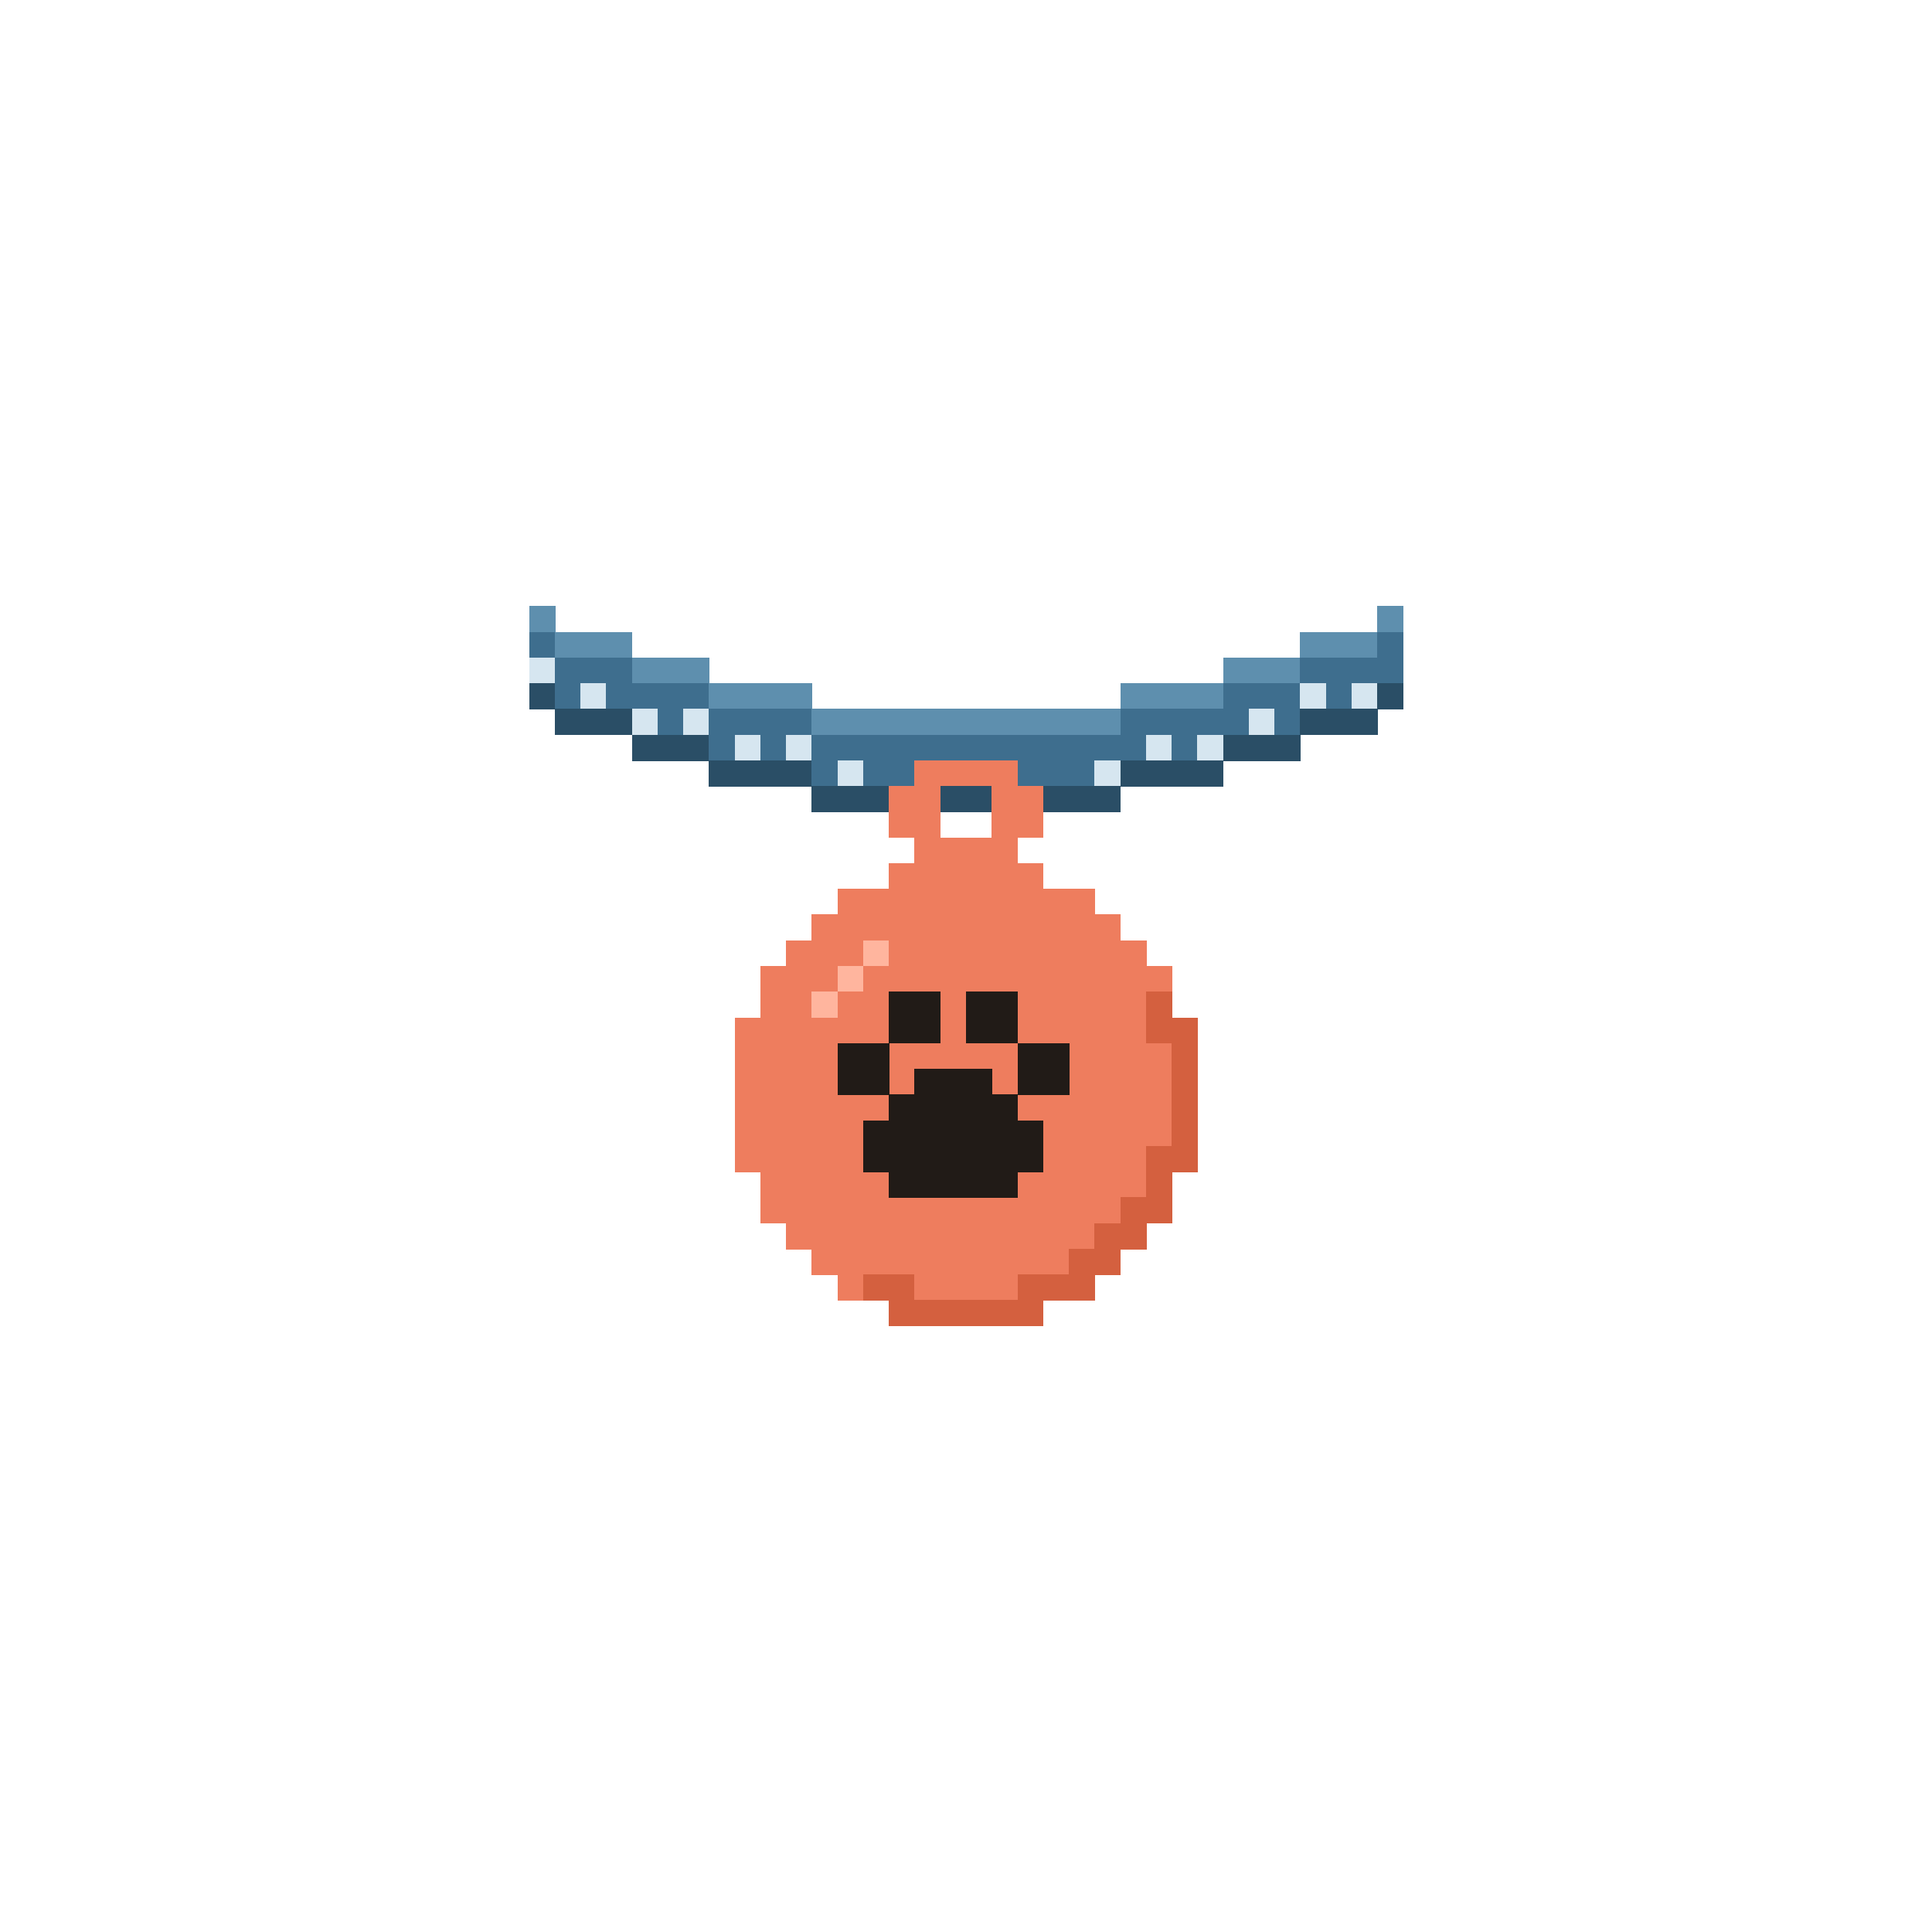
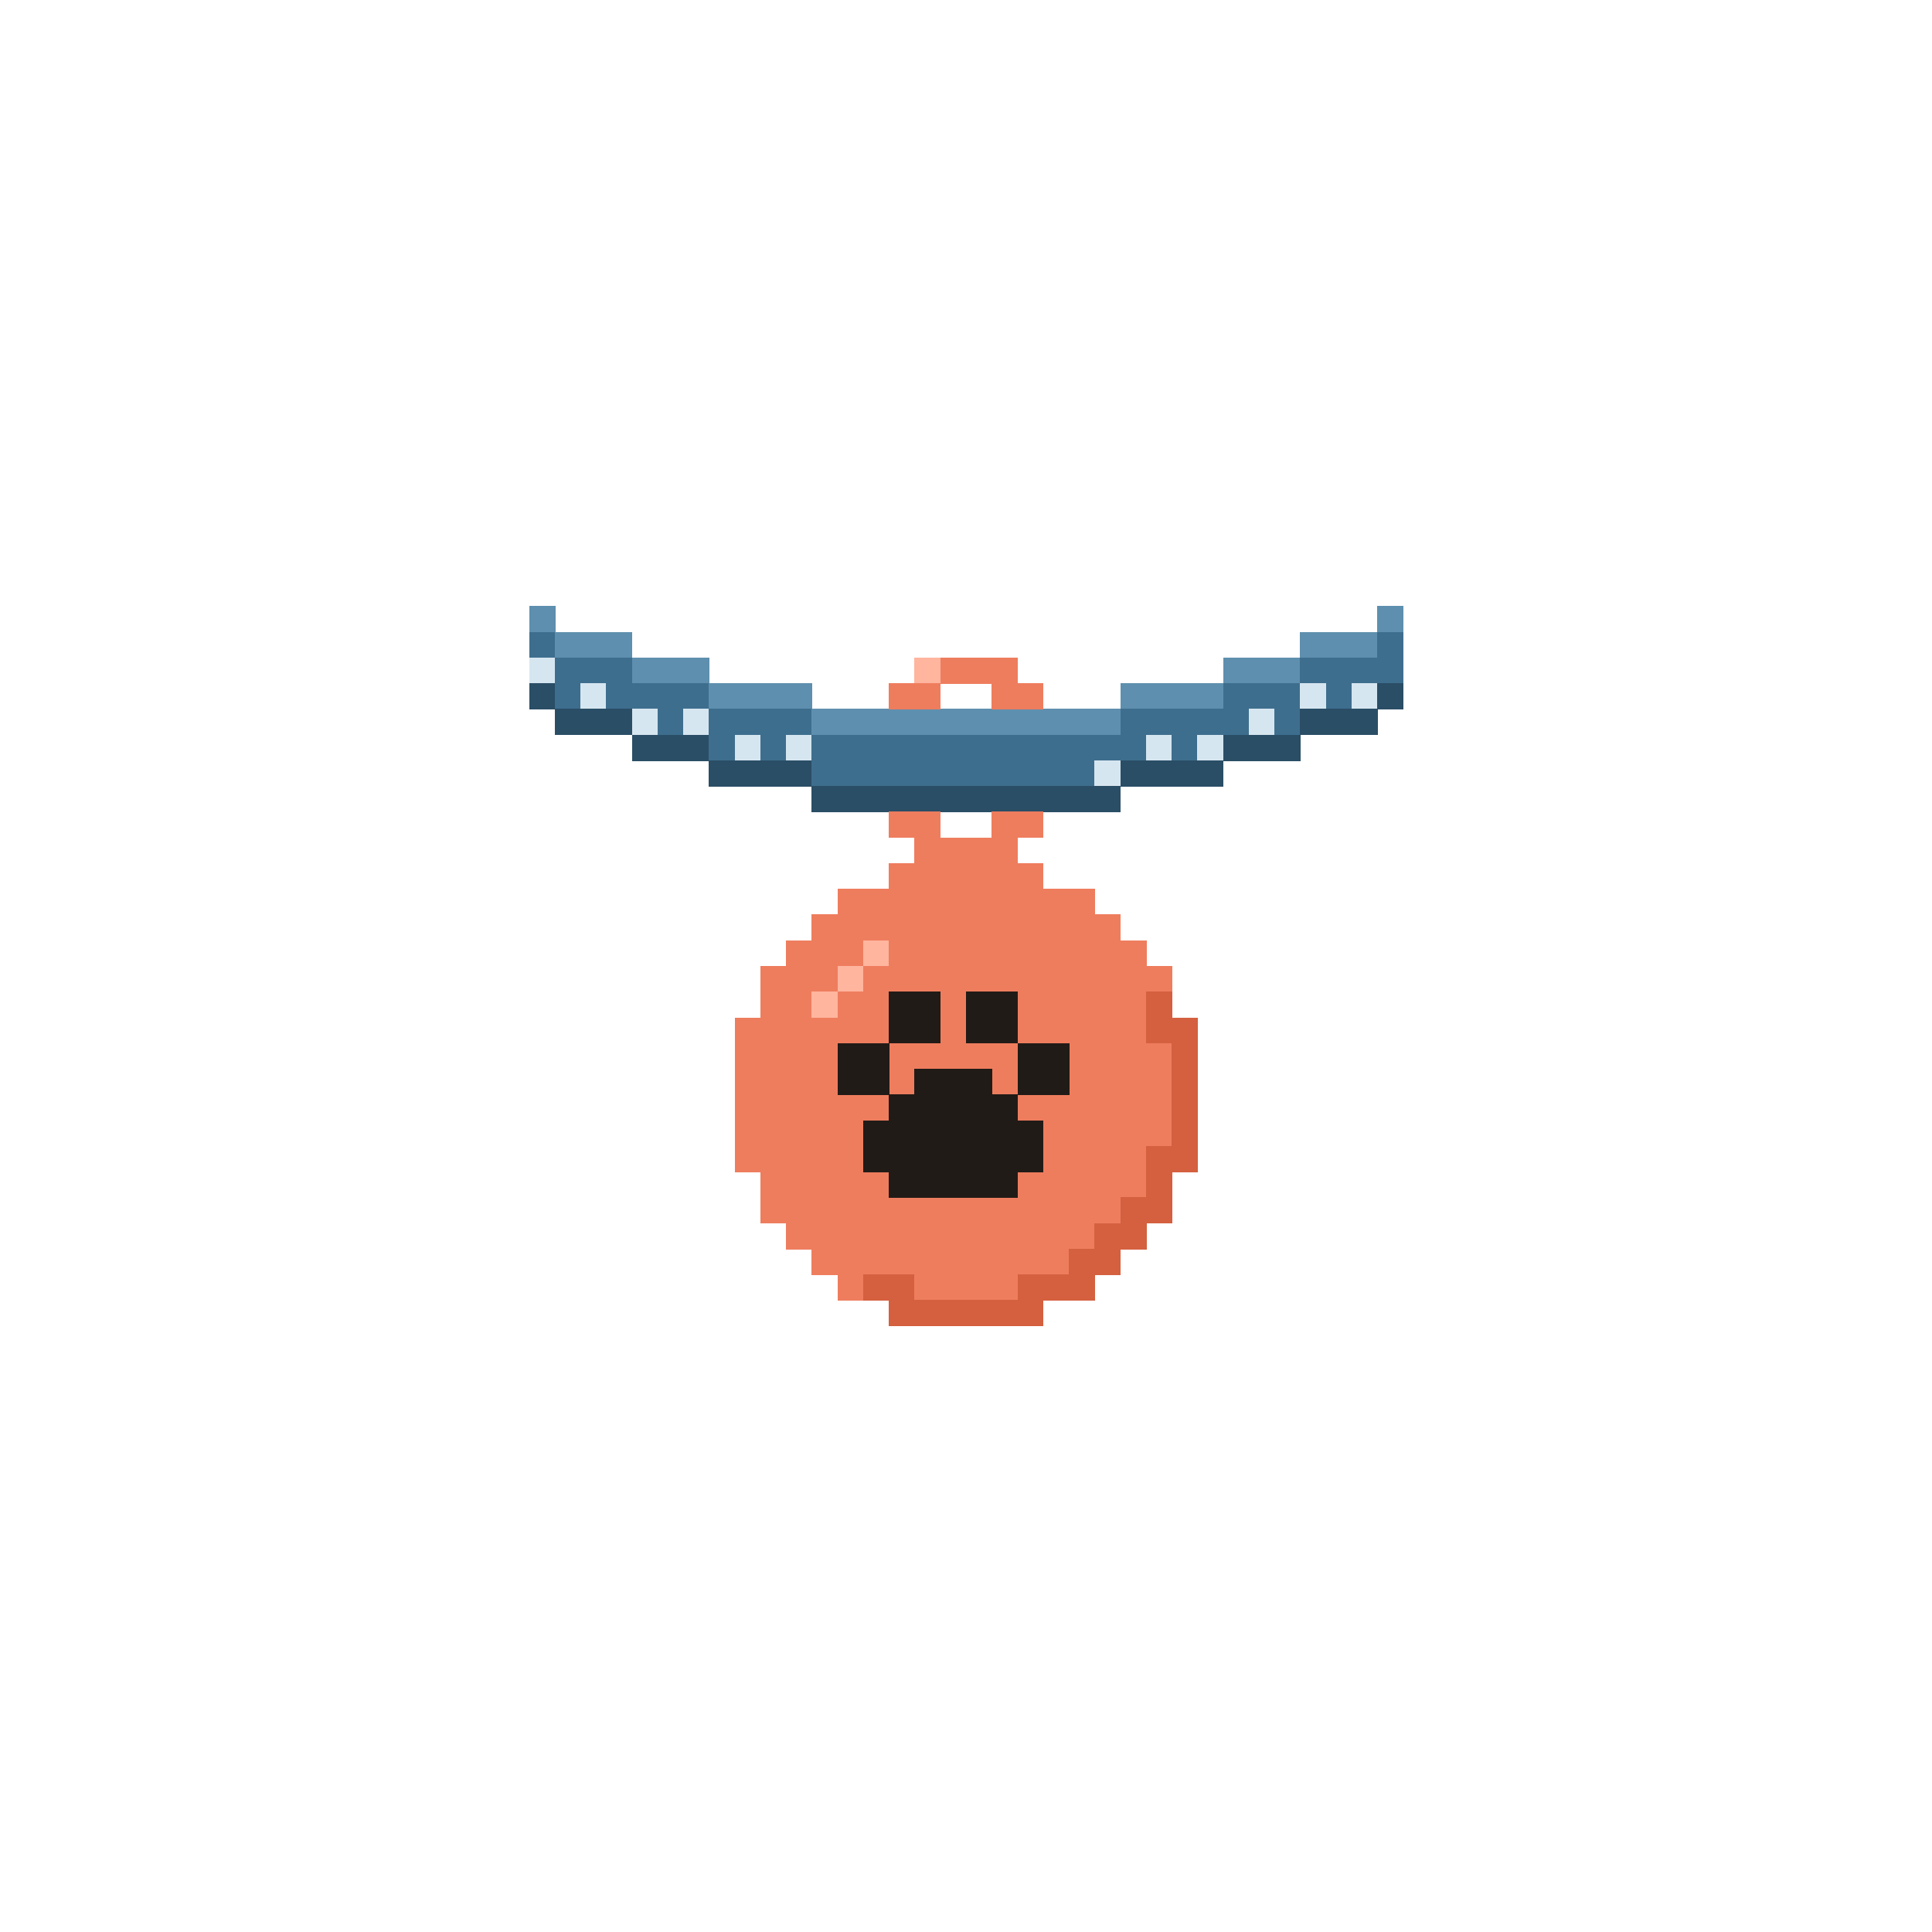
<svg xmlns="http://www.w3.org/2000/svg" width="1024" height="1024" viewBox="0 0 1024 1024" role="img">
  <g shape-rendering="crispEdges">
    <rect x="280.42" y="321.29" width="13.92" height="13.92" fill="#5E8FAE" />
    <rect x="280.42" y="334.91" width="13.92" height="13.92" fill="#3E6E8E" />
    <rect x="280.42" y="348.53" width="13.92" height="13.92" fill="#D6E6F0" />
    <rect x="280.42" y="362.15" width="13.92" height="13.92" fill="#2A4E66" />
    <rect x="294.04" y="334.91" width="13.92" height="13.92" fill="#5E8FAE" />
    <rect x="294.04" y="348.53" width="13.92" height="13.92" fill="#3E6E8E" />
    <rect x="294.04" y="362.15" width="13.92" height="13.92" fill="#3E6E8E" />
    <rect x="294.04" y="375.78" width="13.92" height="13.92" fill="#2A4E66" />
    <rect x="307.67" y="334.91" width="13.92" height="13.92" fill="#5E8FAE" />
    <rect x="307.67" y="348.53" width="13.92" height="13.92" fill="#3E6E8E" />
    <rect x="307.67" y="362.15" width="13.92" height="13.92" fill="#D6E6F0" />
    <rect x="307.67" y="375.78" width="13.92" height="13.92" fill="#2A4E66" />
    <rect x="321.29" y="334.91" width="13.92" height="13.92" fill="#5E8FAE" />
    <rect x="321.29" y="348.53" width="13.92" height="13.92" fill="#3E6E8E" />
    <rect x="321.29" y="362.15" width="13.92" height="13.92" fill="#3E6E8E" />
    <rect x="321.29" y="375.78" width="13.92" height="13.92" fill="#2A4E66" />
    <rect x="334.91" y="348.53" width="13.92" height="13.92" fill="#5E8FAE" />
    <rect x="334.91" y="362.15" width="13.92" height="13.92" fill="#3E6E8E" />
    <rect x="334.91" y="375.78" width="13.92" height="13.92" fill="#D6E6F0" />
    <rect x="334.91" y="389.40" width="13.92" height="13.92" fill="#2A4E66" />
    <rect x="348.53" y="348.53" width="13.92" height="13.92" fill="#5E8FAE" />
    <rect x="348.53" y="362.15" width="13.92" height="13.92" fill="#3E6E8E" />
    <rect x="348.53" y="375.78" width="13.92" height="13.92" fill="#3E6E8E" />
    <rect x="348.53" y="389.40" width="13.92" height="13.92" fill="#2A4E66" />
    <rect x="362.15" y="348.53" width="13.92" height="13.92" fill="#5E8FAE" />
    <rect x="362.15" y="362.15" width="13.92" height="13.92" fill="#3E6E8E" />
    <rect x="362.15" y="375.78" width="13.92" height="13.92" fill="#D6E6F0" />
    <rect x="362.15" y="389.40" width="13.92" height="13.92" fill="#2A4E66" />
    <rect x="375.78" y="362.15" width="13.92" height="13.92" fill="#5E8FAE" />
    <rect x="375.78" y="375.78" width="13.92" height="13.92" fill="#3E6E8E" />
    <rect x="375.78" y="389.40" width="13.92" height="13.92" fill="#3E6E8E" />
    <rect x="375.78" y="403.02" width="13.92" height="13.92" fill="#2A4E66" />
    <rect x="389.40" y="362.15" width="13.92" height="13.92" fill="#5E8FAE" />
    <rect x="389.40" y="375.78" width="13.92" height="13.92" fill="#3E6E8E" />
    <rect x="389.40" y="389.40" width="13.92" height="13.92" fill="#D6E6F0" />
    <rect x="389.40" y="403.02" width="13.92" height="13.92" fill="#2A4E66" />
    <rect x="403.02" y="362.15" width="13.92" height="13.92" fill="#5E8FAE" />
    <rect x="403.02" y="375.78" width="13.92" height="13.92" fill="#3E6E8E" />
    <rect x="403.02" y="389.40" width="13.92" height="13.92" fill="#3E6E8E" />
    <rect x="403.02" y="403.02" width="13.92" height="13.92" fill="#2A4E66" />
    <rect x="416.64" y="362.15" width="13.92" height="13.92" fill="#5E8FAE" />
    <rect x="416.64" y="375.78" width="13.92" height="13.92" fill="#3E6E8E" />
    <rect x="416.64" y="389.40" width="13.92" height="13.92" fill="#D6E6F0" />
    <rect x="416.64" y="403.02" width="13.92" height="13.92" fill="#2A4E66" />
    <rect x="430.27" y="375.78" width="13.92" height="13.92" fill="#5E8FAE" />
    <rect x="430.27" y="389.40" width="13.92" height="13.92" fill="#3E6E8E" />
    <rect x="430.27" y="403.02" width="13.92" height="13.92" fill="#3E6E8E" />
    <rect x="430.27" y="416.64" width="13.92" height="13.92" fill="#2A4E66" />
    <rect x="443.89" y="375.78" width="13.92" height="13.92" fill="#5E8FAE" />
    <rect x="443.89" y="389.40" width="13.92" height="13.92" fill="#3E6E8E" />
-     <rect x="443.89" y="403.02" width="13.92" height="13.92" fill="#D6E6F0" />
+     <rect x="443.89" y="403.02" width="13.92" height="13.92" fill="#3E6E8E" />
    <rect x="443.89" y="416.64" width="13.92" height="13.92" fill="#2A4E66" />
    <rect x="457.51" y="375.78" width="13.92" height="13.92" fill="#5E8FAE" />
    <rect x="457.51" y="389.40" width="13.92" height="13.92" fill="#3E6E8E" />
    <rect x="457.51" y="403.02" width="13.92" height="13.92" fill="#3E6E8E" />
    <rect x="457.51" y="416.64" width="13.92" height="13.92" fill="#2A4E66" />
    <rect x="471.13" y="375.78" width="13.92" height="13.92" fill="#5E8FAE" />
    <rect x="471.13" y="389.40" width="13.92" height="13.92" fill="#3E6E8E" />
    <rect x="471.13" y="403.02" width="13.92" height="13.92" fill="#3E6E8E" />
-     <rect x="471.13" y="416.64" width="13.92" height="13.92" fill="#EE7D5E" />
+     <rect x="471.13" y="416.64" width="13.92" height="13.92" fill="#2A4E66" />
    <rect x="484.76" y="375.78" width="13.92" height="13.92" fill="#5E8FAE" />
    <rect x="484.76" y="389.40" width="13.92" height="13.92" fill="#3E6E8E" />
-     <rect x="484.76" y="403.02" width="13.92" height="13.92" fill="#EE7D5E" />
-     <rect x="484.76" y="416.64" width="13.92" height="13.92" fill="#EE7D5E" />
+     <rect x="484.76" y="403.02" width="13.92" height="13.92" fill="#3E6E8E" />
+     <rect x="484.76" y="416.64" width="13.92" height="13.92" fill="#2A4E66" />
    <rect x="498.38" y="375.78" width="13.92" height="13.92" fill="#5E8FAE" />
    <rect x="498.38" y="389.40" width="13.92" height="13.92" fill="#3E6E8E" />
-     <rect x="498.38" y="403.02" width="13.92" height="13.92" fill="#EE7D5E" />
+     <rect x="498.38" y="403.02" width="13.92" height="13.92" fill="#3E6E8E" />
    <rect x="498.38" y="416.64" width="13.92" height="13.92" fill="#2A4E66" />
    <rect x="512.00" y="375.78" width="13.92" height="13.92" fill="#5E8FAE" />
    <rect x="512.00" y="389.40" width="13.92" height="13.92" fill="#3E6E8E" />
-     <rect x="512.00" y="403.02" width="13.92" height="13.92" fill="#EE7D5E" />
+     <rect x="512.00" y="403.02" width="13.92" height="13.92" fill="#3E6E8E" />
    <rect x="512.00" y="416.64" width="13.92" height="13.92" fill="#2A4E66" />
    <rect x="525.62" y="375.78" width="13.92" height="13.92" fill="#5E8FAE" />
    <rect x="525.62" y="389.40" width="13.92" height="13.92" fill="#3E6E8E" />
-     <rect x="525.62" y="403.02" width="13.92" height="13.92" fill="#EE7D5E" />
-     <rect x="525.62" y="416.64" width="13.92" height="13.92" fill="#EE7D5E" />
+     <rect x="525.62" y="403.02" width="13.92" height="13.92" fill="#3E6E8E" />
+     <rect x="525.62" y="416.64" width="13.92" height="13.92" fill="#2A4E66" />
    <rect x="539.24" y="375.78" width="13.92" height="13.92" fill="#5E8FAE" />
    <rect x="539.24" y="389.40" width="13.92" height="13.92" fill="#3E6E8E" />
    <rect x="539.24" y="403.02" width="13.92" height="13.92" fill="#3E6E8E" />
-     <rect x="539.24" y="416.64" width="13.92" height="13.92" fill="#EE7D5E" />
+     <rect x="539.24" y="416.64" width="13.92" height="13.92" fill="#2A4E66" />
    <rect x="552.87" y="375.78" width="13.92" height="13.92" fill="#5E8FAE" />
    <rect x="552.87" y="389.40" width="13.92" height="13.92" fill="#3E6E8E" />
    <rect x="552.87" y="403.02" width="13.92" height="13.92" fill="#3E6E8E" />
    <rect x="552.87" y="416.64" width="13.92" height="13.92" fill="#2A4E66" />
    <rect x="566.49" y="375.78" width="13.92" height="13.92" fill="#5E8FAE" />
    <rect x="566.49" y="389.40" width="13.92" height="13.92" fill="#3E6E8E" />
    <rect x="566.49" y="403.02" width="13.92" height="13.92" fill="#3E6E8E" />
    <rect x="566.49" y="416.64" width="13.92" height="13.92" fill="#2A4E66" />
    <rect x="580.11" y="375.78" width="13.92" height="13.92" fill="#5E8FAE" />
    <rect x="580.11" y="389.40" width="13.92" height="13.92" fill="#3E6E8E" />
    <rect x="580.11" y="403.02" width="13.92" height="13.92" fill="#D6E6F0" />
    <rect x="580.11" y="416.64" width="13.92" height="13.92" fill="#2A4E66" />
    <rect x="593.73" y="362.15" width="13.92" height="13.92" fill="#5E8FAE" />
    <rect x="593.73" y="375.78" width="13.92" height="13.92" fill="#3E6E8E" />
    <rect x="593.73" y="389.40" width="13.92" height="13.92" fill="#3E6E8E" />
    <rect x="593.73" y="403.02" width="13.92" height="13.92" fill="#2A4E66" />
    <rect x="607.36" y="362.15" width="13.92" height="13.92" fill="#5E8FAE" />
    <rect x="607.36" y="375.78" width="13.92" height="13.92" fill="#3E6E8E" />
    <rect x="607.36" y="389.40" width="13.92" height="13.92" fill="#D6E6F0" />
    <rect x="607.36" y="403.02" width="13.92" height="13.92" fill="#2A4E66" />
    <rect x="620.98" y="362.15" width="13.92" height="13.92" fill="#5E8FAE" />
    <rect x="620.98" y="375.78" width="13.92" height="13.92" fill="#3E6E8E" />
    <rect x="620.98" y="389.40" width="13.92" height="13.92" fill="#3E6E8E" />
    <rect x="620.98" y="403.02" width="13.92" height="13.92" fill="#2A4E66" />
    <rect x="634.60" y="362.15" width="13.92" height="13.92" fill="#5E8FAE" />
    <rect x="634.60" y="375.78" width="13.92" height="13.92" fill="#3E6E8E" />
    <rect x="634.60" y="389.40" width="13.92" height="13.92" fill="#D6E6F0" />
    <rect x="634.60" y="403.02" width="13.92" height="13.92" fill="#2A4E66" />
    <rect x="648.22" y="348.53" width="13.92" height="13.92" fill="#5E8FAE" />
    <rect x="648.22" y="362.15" width="13.92" height="13.92" fill="#3E6E8E" />
    <rect x="648.22" y="375.78" width="13.92" height="13.92" fill="#3E6E8E" />
    <rect x="648.22" y="389.40" width="13.92" height="13.92" fill="#2A4E66" />
    <rect x="661.85" y="348.53" width="13.92" height="13.92" fill="#5E8FAE" />
    <rect x="661.85" y="362.15" width="13.92" height="13.92" fill="#3E6E8E" />
    <rect x="661.85" y="375.78" width="13.92" height="13.92" fill="#D6E6F0" />
    <rect x="661.85" y="389.40" width="13.92" height="13.92" fill="#2A4E66" />
    <rect x="675.47" y="348.53" width="13.92" height="13.92" fill="#5E8FAE" />
    <rect x="675.47" y="362.15" width="13.92" height="13.92" fill="#3E6E8E" />
    <rect x="675.47" y="375.78" width="13.92" height="13.92" fill="#3E6E8E" />
    <rect x="675.47" y="389.40" width="13.92" height="13.92" fill="#2A4E66" />
    <rect x="689.09" y="334.91" width="13.92" height="13.92" fill="#5E8FAE" />
    <rect x="689.09" y="348.53" width="13.92" height="13.92" fill="#3E6E8E" />
    <rect x="689.09" y="362.15" width="13.92" height="13.92" fill="#D6E6F0" />
    <rect x="689.09" y="375.78" width="13.92" height="13.92" fill="#2A4E66" />
    <rect x="702.71" y="334.91" width="13.92" height="13.92" fill="#5E8FAE" />
    <rect x="702.71" y="348.53" width="13.92" height="13.92" fill="#3E6E8E" />
    <rect x="702.71" y="362.15" width="13.92" height="13.92" fill="#3E6E8E" />
    <rect x="702.71" y="375.78" width="13.92" height="13.92" fill="#2A4E66" />
    <rect x="716.33" y="334.91" width="13.92" height="13.92" fill="#5E8FAE" />
    <rect x="716.33" y="348.53" width="13.92" height="13.92" fill="#3E6E8E" />
    <rect x="716.33" y="362.15" width="13.92" height="13.92" fill="#D6E6F0" />
    <rect x="716.33" y="375.78" width="13.92" height="13.92" fill="#2A4E66" />
    <rect x="729.96" y="321.29" width="13.92" height="13.92" fill="#5E8FAE" />
    <rect x="729.96" y="334.91" width="13.92" height="13.92" fill="#3E6E8E" />
    <rect x="729.96" y="348.53" width="13.92" height="13.92" fill="#3E6E8E" />
    <rect x="729.96" y="362.15" width="13.92" height="13.92" fill="#2A4E66" />
    <rect x="471.13" y="457.51" width="13.92" height="13.92" fill="#EE7D5E" />
    <rect x="484.76" y="457.51" width="13.92" height="13.92" fill="#EE7D5E" />
    <rect x="498.38" y="457.51" width="13.92" height="13.92" fill="#EE7D5E" />
    <rect x="512.00" y="457.51" width="13.92" height="13.92" fill="#EE7D5E" />
    <rect x="525.62" y="457.51" width="13.92" height="13.92" fill="#EE7D5E" />
    <rect x="539.24" y="457.51" width="13.92" height="13.92" fill="#EE7D5E" />
    <rect x="443.89" y="471.13" width="13.92" height="13.92" fill="#EE7D5E" />
    <rect x="457.51" y="471.13" width="13.92" height="13.92" fill="#EE7D5E" />
    <rect x="471.13" y="471.13" width="13.92" height="13.92" fill="#EE7D5E" />
    <rect x="484.76" y="471.13" width="13.92" height="13.92" fill="#EE7D5E" />
    <rect x="498.38" y="471.13" width="13.92" height="13.92" fill="#EE7D5E" />
    <rect x="512.00" y="471.13" width="13.92" height="13.92" fill="#EE7D5E" />
    <rect x="525.62" y="471.13" width="13.92" height="13.92" fill="#EE7D5E" />
    <rect x="539.24" y="471.13" width="13.92" height="13.92" fill="#EE7D5E" />
    <rect x="552.87" y="471.13" width="13.92" height="13.92" fill="#EE7D5E" />
    <rect x="566.49" y="471.13" width="13.92" height="13.92" fill="#EE7D5E" />
    <rect x="430.27" y="484.76" width="13.92" height="13.92" fill="#EE7D5E" />
    <rect x="443.89" y="484.76" width="13.92" height="13.92" fill="#EE7D5E" />
    <rect x="457.51" y="484.76" width="13.92" height="13.92" fill="#EE7D5E" />
    <rect x="471.13" y="484.76" width="13.92" height="13.92" fill="#EE7D5E" />
    <rect x="484.76" y="484.76" width="13.92" height="13.92" fill="#EE7D5E" />
    <rect x="498.38" y="484.76" width="13.92" height="13.92" fill="#EE7D5E" />
    <rect x="512.00" y="484.76" width="13.92" height="13.92" fill="#EE7D5E" />
    <rect x="525.62" y="484.76" width="13.92" height="13.92" fill="#EE7D5E" />
    <rect x="539.24" y="484.76" width="13.92" height="13.92" fill="#EE7D5E" />
    <rect x="552.87" y="484.76" width="13.92" height="13.92" fill="#EE7D5E" />
    <rect x="566.49" y="484.76" width="13.92" height="13.92" fill="#EE7D5E" />
    <rect x="580.11" y="484.76" width="13.92" height="13.92" fill="#EE7D5E" />
    <rect x="416.64" y="498.38" width="13.92" height="13.92" fill="#EE7D5E" />
    <rect x="430.27" y="498.38" width="13.92" height="13.92" fill="#EE7D5E" />
    <rect x="443.89" y="498.38" width="13.92" height="13.92" fill="#EE7D5E" />
    <rect x="457.51" y="498.38" width="13.92" height="13.92" fill="#FFB59E" />
    <rect x="471.13" y="498.38" width="13.92" height="13.92" fill="#EE7D5E" />
    <rect x="484.76" y="498.38" width="13.92" height="13.92" fill="#EE7D5E" />
    <rect x="498.38" y="498.38" width="13.92" height="13.92" fill="#EE7D5E" />
    <rect x="512.00" y="498.38" width="13.92" height="13.92" fill="#EE7D5E" />
    <rect x="525.62" y="498.38" width="13.92" height="13.92" fill="#EE7D5E" />
    <rect x="539.24" y="498.38" width="13.92" height="13.92" fill="#EE7D5E" />
    <rect x="552.87" y="498.38" width="13.92" height="13.92" fill="#EE7D5E" />
    <rect x="566.49" y="498.38" width="13.92" height="13.92" fill="#EE7D5E" />
    <rect x="580.11" y="498.38" width="13.92" height="13.92" fill="#EE7D5E" />
    <rect x="593.73" y="498.38" width="13.92" height="13.92" fill="#EE7D5E" />
    <rect x="403.02" y="512.00" width="13.92" height="13.92" fill="#EE7D5E" />
    <rect x="416.64" y="512.00" width="13.92" height="13.92" fill="#EE7D5E" />
    <rect x="430.27" y="512.00" width="13.92" height="13.92" fill="#EE7D5E" />
    <rect x="443.89" y="512.00" width="13.92" height="13.92" fill="#FFB59E" />
    <rect x="457.51" y="512.00" width="13.92" height="13.92" fill="#EE7D5E" />
    <rect x="471.13" y="512.00" width="13.92" height="13.92" fill="#EE7D5E" />
    <rect x="484.76" y="512.00" width="13.92" height="13.92" fill="#EE7D5E" />
    <rect x="498.38" y="512.00" width="13.92" height="13.92" fill="#EE7D5E" />
    <rect x="512.00" y="512.00" width="13.92" height="13.92" fill="#EE7D5E" />
    <rect x="525.62" y="512.00" width="13.92" height="13.92" fill="#EE7D5E" />
    <rect x="539.24" y="512.00" width="13.92" height="13.92" fill="#EE7D5E" />
    <rect x="552.87" y="512.00" width="13.92" height="13.92" fill="#EE7D5E" />
    <rect x="566.49" y="512.00" width="13.92" height="13.92" fill="#EE7D5E" />
    <rect x="580.11" y="512.00" width="13.92" height="13.92" fill="#EE7D5E" />
    <rect x="593.73" y="512.00" width="13.92" height="13.92" fill="#EE7D5E" />
    <rect x="607.36" y="512.00" width="13.92" height="13.92" fill="#EE7D5E" />
    <rect x="403.02" y="525.62" width="13.92" height="13.92" fill="#EE7D5E" />
    <rect x="416.64" y="525.62" width="13.92" height="13.92" fill="#EE7D5E" />
    <rect x="430.27" y="525.62" width="13.92" height="13.92" fill="#FFB59E" />
    <rect x="443.89" y="525.62" width="13.92" height="13.92" fill="#EE7D5E" />
    <rect x="457.51" y="525.62" width="13.92" height="13.92" fill="#EE7D5E" />
    <rect x="498.38" y="525.62" width="13.92" height="13.92" fill="#EE7D5E" />
    <rect x="539.24" y="525.62" width="13.92" height="13.92" fill="#EE7D5E" />
    <rect x="552.87" y="525.62" width="13.92" height="13.92" fill="#EE7D5E" />
    <rect x="566.49" y="525.62" width="13.92" height="13.92" fill="#EE7D5E" />
    <rect x="580.11" y="525.62" width="13.92" height="13.92" fill="#EE7D5E" />
    <rect x="593.73" y="525.62" width="13.92" height="13.92" fill="#EE7D5E" />
    <rect x="607.36" y="525.62" width="13.92" height="13.92" fill="#D4603F" />
    <rect x="389.40" y="539.24" width="13.92" height="13.92" fill="#EE7D5E" />
    <rect x="403.02" y="539.24" width="13.92" height="13.92" fill="#EE7D5E" />
    <rect x="416.64" y="539.24" width="13.92" height="13.92" fill="#EE7D5E" />
    <rect x="430.27" y="539.24" width="13.92" height="13.92" fill="#EE7D5E" />
    <rect x="443.89" y="539.24" width="13.92" height="13.92" fill="#EE7D5E" />
    <rect x="457.51" y="539.24" width="13.92" height="13.92" fill="#EE7D5E" />
    <rect x="498.38" y="539.24" width="13.92" height="13.92" fill="#EE7D5E" />
    <rect x="539.24" y="539.24" width="13.92" height="13.92" fill="#EE7D5E" />
    <rect x="552.87" y="539.24" width="13.92" height="13.92" fill="#EE7D5E" />
    <rect x="566.49" y="539.24" width="13.92" height="13.92" fill="#EE7D5E" />
    <rect x="580.11" y="539.24" width="13.92" height="13.92" fill="#EE7D5E" />
    <rect x="593.73" y="539.24" width="13.92" height="13.92" fill="#EE7D5E" />
    <rect x="607.36" y="539.24" width="13.92" height="13.92" fill="#D4603F" />
    <rect x="620.98" y="539.24" width="13.92" height="13.92" fill="#D4603F" />
    <rect x="389.40" y="552.87" width="13.92" height="13.92" fill="#EE7D5E" />
    <rect x="403.02" y="552.87" width="13.92" height="13.92" fill="#EE7D5E" />
    <rect x="416.64" y="552.87" width="13.92" height="13.92" fill="#EE7D5E" />
    <rect x="430.27" y="552.87" width="13.92" height="13.92" fill="#EE7D5E" />
    <rect x="471.13" y="552.87" width="13.92" height="13.92" fill="#EE7D5E" />
    <rect x="484.76" y="552.87" width="13.92" height="13.92" fill="#EE7D5E" />
    <rect x="498.38" y="552.87" width="13.92" height="13.92" fill="#EE7D5E" />
    <rect x="512.00" y="552.87" width="13.92" height="13.92" fill="#EE7D5E" />
    <rect x="525.62" y="552.87" width="13.92" height="13.92" fill="#EE7D5E" />
    <rect x="566.49" y="552.87" width="13.92" height="13.92" fill="#EE7D5E" />
    <rect x="580.11" y="552.87" width="13.92" height="13.92" fill="#EE7D5E" />
    <rect x="593.73" y="552.87" width="13.92" height="13.92" fill="#EE7D5E" />
    <rect x="607.36" y="552.87" width="13.92" height="13.92" fill="#EE7D5E" />
    <rect x="620.98" y="552.87" width="13.92" height="13.92" fill="#D4603F" />
    <rect x="389.40" y="566.49" width="13.92" height="13.92" fill="#EE7D5E" />
    <rect x="403.02" y="566.49" width="13.92" height="13.92" fill="#EE7D5E" />
    <rect x="416.64" y="566.49" width="13.92" height="13.92" fill="#EE7D5E" />
    <rect x="430.27" y="566.49" width="13.92" height="13.92" fill="#EE7D5E" />
    <rect x="471.13" y="566.49" width="13.92" height="13.92" fill="#EE7D5E" />
    <rect x="525.62" y="566.49" width="13.92" height="13.92" fill="#EE7D5E" />
    <rect x="566.49" y="566.49" width="13.92" height="13.92" fill="#EE7D5E" />
    <rect x="580.11" y="566.49" width="13.92" height="13.92" fill="#EE7D5E" />
    <rect x="593.73" y="566.49" width="13.92" height="13.92" fill="#EE7D5E" />
    <rect x="607.36" y="566.49" width="13.92" height="13.92" fill="#EE7D5E" />
    <rect x="620.98" y="566.49" width="13.92" height="13.92" fill="#D4603F" />
    <rect x="389.40" y="580.11" width="13.92" height="13.92" fill="#EE7D5E" />
    <rect x="403.02" y="580.11" width="13.92" height="13.92" fill="#EE7D5E" />
    <rect x="416.64" y="580.11" width="13.92" height="13.92" fill="#EE7D5E" />
    <rect x="430.27" y="580.11" width="13.92" height="13.92" fill="#EE7D5E" />
    <rect x="443.89" y="580.11" width="13.92" height="13.92" fill="#EE7D5E" />
    <rect x="457.51" y="580.11" width="13.92" height="13.92" fill="#EE7D5E" />
    <rect x="539.24" y="580.11" width="13.92" height="13.92" fill="#EE7D5E" />
    <rect x="552.87" y="580.11" width="13.92" height="13.92" fill="#EE7D5E" />
    <rect x="566.49" y="580.11" width="13.92" height="13.92" fill="#EE7D5E" />
    <rect x="580.11" y="580.11" width="13.92" height="13.92" fill="#EE7D5E" />
    <rect x="593.73" y="580.11" width="13.92" height="13.92" fill="#EE7D5E" />
    <rect x="607.36" y="580.11" width="13.92" height="13.92" fill="#EE7D5E" />
    <rect x="620.98" y="580.11" width="13.92" height="13.92" fill="#D4603F" />
    <rect x="389.40" y="593.73" width="13.92" height="13.92" fill="#EE7D5E" />
    <rect x="403.02" y="593.73" width="13.92" height="13.92" fill="#EE7D5E" />
    <rect x="416.64" y="593.73" width="13.92" height="13.92" fill="#EE7D5E" />
    <rect x="430.27" y="593.73" width="13.92" height="13.92" fill="#EE7D5E" />
    <rect x="443.89" y="593.73" width="13.92" height="13.92" fill="#EE7D5E" />
    <rect x="552.87" y="593.73" width="13.92" height="13.92" fill="#EE7D5E" />
    <rect x="566.49" y="593.73" width="13.92" height="13.92" fill="#EE7D5E" />
    <rect x="580.11" y="593.73" width="13.92" height="13.92" fill="#EE7D5E" />
    <rect x="593.73" y="593.73" width="13.92" height="13.92" fill="#EE7D5E" />
    <rect x="607.36" y="593.73" width="13.92" height="13.92" fill="#EE7D5E" />
    <rect x="620.98" y="593.73" width="13.92" height="13.92" fill="#D4603F" />
    <rect x="389.40" y="607.36" width="13.92" height="13.92" fill="#EE7D5E" />
    <rect x="403.02" y="607.36" width="13.92" height="13.92" fill="#EE7D5E" />
    <rect x="416.64" y="607.36" width="13.92" height="13.92" fill="#EE7D5E" />
    <rect x="430.27" y="607.36" width="13.92" height="13.92" fill="#EE7D5E" />
    <rect x="443.89" y="607.36" width="13.92" height="13.92" fill="#EE7D5E" />
    <rect x="552.87" y="607.36" width="13.92" height="13.92" fill="#EE7D5E" />
    <rect x="566.49" y="607.36" width="13.92" height="13.92" fill="#EE7D5E" />
    <rect x="580.11" y="607.36" width="13.92" height="13.92" fill="#EE7D5E" />
    <rect x="593.73" y="607.36" width="13.92" height="13.92" fill="#EE7D5E" />
    <rect x="607.36" y="607.36" width="13.92" height="13.92" fill="#D4603F" />
    <rect x="620.98" y="607.36" width="13.92" height="13.92" fill="#D4603F" />
    <rect x="403.02" y="620.98" width="13.92" height="13.92" fill="#EE7D5E" />
    <rect x="416.64" y="620.98" width="13.92" height="13.92" fill="#EE7D5E" />
    <rect x="430.27" y="620.98" width="13.92" height="13.92" fill="#EE7D5E" />
    <rect x="443.89" y="620.98" width="13.92" height="13.92" fill="#EE7D5E" />
    <rect x="457.51" y="620.98" width="13.92" height="13.92" fill="#EE7D5E" />
    <rect x="539.24" y="620.98" width="13.92" height="13.92" fill="#EE7D5E" />
    <rect x="552.87" y="620.98" width="13.92" height="13.92" fill="#EE7D5E" />
    <rect x="566.49" y="620.98" width="13.92" height="13.92" fill="#EE7D5E" />
    <rect x="580.11" y="620.98" width="13.92" height="13.92" fill="#EE7D5E" />
    <rect x="593.73" y="620.98" width="13.92" height="13.92" fill="#EE7D5E" />
    <rect x="607.36" y="620.98" width="13.92" height="13.92" fill="#D4603F" />
    <rect x="403.02" y="634.60" width="13.92" height="13.92" fill="#EE7D5E" />
    <rect x="416.64" y="634.60" width="13.92" height="13.92" fill="#EE7D5E" />
    <rect x="430.27" y="634.60" width="13.92" height="13.92" fill="#EE7D5E" />
    <rect x="443.89" y="634.60" width="13.92" height="13.92" fill="#EE7D5E" />
    <rect x="457.51" y="634.60" width="13.92" height="13.92" fill="#EE7D5E" />
    <rect x="471.13" y="634.60" width="13.92" height="13.92" fill="#EE7D5E" />
    <rect x="484.76" y="634.60" width="13.92" height="13.92" fill="#EE7D5E" />
    <rect x="498.38" y="634.60" width="13.92" height="13.92" fill="#EE7D5E" />
    <rect x="512.00" y="634.60" width="13.92" height="13.92" fill="#EE7D5E" />
    <rect x="525.62" y="634.60" width="13.92" height="13.92" fill="#EE7D5E" />
    <rect x="539.24" y="634.60" width="13.92" height="13.92" fill="#EE7D5E" />
    <rect x="552.87" y="634.60" width="13.92" height="13.92" fill="#EE7D5E" />
    <rect x="566.49" y="634.60" width="13.92" height="13.92" fill="#EE7D5E" />
    <rect x="580.11" y="634.60" width="13.92" height="13.92" fill="#EE7D5E" />
    <rect x="593.73" y="634.60" width="13.92" height="13.92" fill="#D4603F" />
    <rect x="607.36" y="634.60" width="13.92" height="13.92" fill="#D4603F" />
    <rect x="416.64" y="648.22" width="13.92" height="13.92" fill="#EE7D5E" />
    <rect x="430.27" y="648.22" width="13.92" height="13.92" fill="#EE7D5E" />
    <rect x="443.89" y="648.22" width="13.92" height="13.92" fill="#EE7D5E" />
    <rect x="457.51" y="648.22" width="13.92" height="13.92" fill="#EE7D5E" />
    <rect x="471.13" y="648.22" width="13.92" height="13.92" fill="#EE7D5E" />
    <rect x="484.76" y="648.22" width="13.92" height="13.92" fill="#EE7D5E" />
    <rect x="498.38" y="648.22" width="13.92" height="13.92" fill="#EE7D5E" />
    <rect x="512.00" y="648.22" width="13.92" height="13.92" fill="#EE7D5E" />
    <rect x="525.62" y="648.22" width="13.92" height="13.92" fill="#EE7D5E" />
    <rect x="539.24" y="648.22" width="13.92" height="13.92" fill="#EE7D5E" />
    <rect x="552.87" y="648.22" width="13.92" height="13.92" fill="#EE7D5E" />
    <rect x="566.49" y="648.22" width="13.92" height="13.92" fill="#EE7D5E" />
    <rect x="580.11" y="648.22" width="13.92" height="13.92" fill="#D4603F" />
    <rect x="593.73" y="648.22" width="13.92" height="13.92" fill="#D4603F" />
    <rect x="430.27" y="661.85" width="13.92" height="13.92" fill="#EE7D5E" />
    <rect x="443.89" y="661.85" width="13.92" height="13.92" fill="#EE7D5E" />
    <rect x="457.51" y="661.85" width="13.92" height="13.92" fill="#EE7D5E" />
    <rect x="471.13" y="661.85" width="13.92" height="13.92" fill="#EE7D5E" />
    <rect x="484.76" y="661.85" width="13.92" height="13.92" fill="#EE7D5E" />
    <rect x="498.38" y="661.85" width="13.92" height="13.92" fill="#EE7D5E" />
    <rect x="512.00" y="661.85" width="13.92" height="13.92" fill="#EE7D5E" />
    <rect x="525.62" y="661.85" width="13.92" height="13.92" fill="#EE7D5E" />
    <rect x="539.24" y="661.85" width="13.92" height="13.92" fill="#EE7D5E" />
    <rect x="552.87" y="661.85" width="13.92" height="13.92" fill="#EE7D5E" />
    <rect x="566.49" y="661.85" width="13.92" height="13.92" fill="#D4603F" />
    <rect x="580.11" y="661.85" width="13.92" height="13.92" fill="#D4603F" />
    <rect x="443.89" y="675.47" width="13.92" height="13.92" fill="#EE7D5E" />
    <rect x="457.51" y="675.47" width="13.92" height="13.92" fill="#D4603F" />
    <rect x="471.13" y="675.47" width="13.92" height="13.92" fill="#D4603F" />
    <rect x="484.76" y="675.47" width="13.92" height="13.92" fill="#EE7D5E" />
    <rect x="498.38" y="675.47" width="13.92" height="13.92" fill="#EE7D5E" />
    <rect x="512.00" y="675.47" width="13.92" height="13.92" fill="#EE7D5E" />
    <rect x="525.62" y="675.47" width="13.92" height="13.92" fill="#EE7D5E" />
    <rect x="539.24" y="675.47" width="13.92" height="13.92" fill="#D4603F" />
    <rect x="552.87" y="675.47" width="13.92" height="13.92" fill="#D4603F" />
    <rect x="566.49" y="675.47" width="13.92" height="13.92" fill="#D4603F" />
    <rect x="471.13" y="689.09" width="13.92" height="13.92" fill="#D4603F" />
    <rect x="484.76" y="689.09" width="13.92" height="13.92" fill="#D4603F" />
    <rect x="498.38" y="689.09" width="13.92" height="13.92" fill="#D4603F" />
    <rect x="512.00" y="689.09" width="13.92" height="13.92" fill="#D4603F" />
    <rect x="525.62" y="689.09" width="13.92" height="13.92" fill="#D4603F" />
    <rect x="539.24" y="689.09" width="13.92" height="13.92" fill="#D4603F" />
-     <rect x="471.13" y="430.27" width="13.92" height="13.92" fill="#EE7D5E" />
-     <rect x="484.76" y="430.27" width="13.92" height="13.92" fill="#EE7D5E" />
-     <rect x="525.62" y="430.27" width="13.92" height="13.92" fill="#EE7D5E" />
-     <rect x="539.24" y="430.27" width="13.92" height="13.92" fill="#EE7D5E" />
-     <rect x="484.76" y="443.89" width="13.92" height="13.92" fill="#EE7D5E" />
-     <rect x="498.38" y="443.89" width="13.92" height="13.92" fill="#EE7D5E" />
-     <rect x="512.00" y="443.89" width="13.92" height="13.92" fill="#EE7D5E" />
-     <rect x="525.62" y="443.89" width="13.92" height="13.92" fill="#EE7D5E" />
    <rect x="471.13" y="525.62" width="13.92" height="13.92" fill="#211B17" />
    <rect x="484.76" y="525.62" width="13.92" height="13.92" fill="#211B17" />
    <rect x="512.00" y="525.62" width="13.92" height="13.92" fill="#211B17" />
    <rect x="525.62" y="525.62" width="13.92" height="13.92" fill="#211B17" />
    <rect x="471.13" y="539.24" width="13.92" height="13.92" fill="#211B17" />
    <rect x="484.76" y="539.24" width="13.92" height="13.92" fill="#211B17" />
    <rect x="512.00" y="539.24" width="13.92" height="13.92" fill="#211B17" />
    <rect x="525.62" y="539.24" width="13.92" height="13.92" fill="#211B17" />
    <rect x="443.89" y="552.87" width="13.92" height="13.92" fill="#211B17" />
    <rect x="457.51" y="552.87" width="13.92" height="13.92" fill="#211B17" />
    <rect x="539.24" y="552.87" width="13.92" height="13.92" fill="#211B17" />
    <rect x="552.87" y="552.87" width="13.92" height="13.92" fill="#211B17" />
    <rect x="443.89" y="566.49" width="13.92" height="13.92" fill="#211B17" />
    <rect x="457.51" y="566.49" width="13.92" height="13.92" fill="#211B17" />
    <rect x="484.76" y="566.49" width="13.92" height="13.92" fill="#211B17" />
    <rect x="498.38" y="566.49" width="13.92" height="13.92" fill="#211B17" />
    <rect x="512.00" y="566.49" width="13.92" height="13.92" fill="#211B17" />
    <rect x="539.24" y="566.49" width="13.92" height="13.92" fill="#211B17" />
    <rect x="552.87" y="566.49" width="13.92" height="13.92" fill="#211B17" />
    <rect x="471.13" y="580.11" width="13.92" height="13.92" fill="#211B17" />
    <rect x="484.76" y="580.11" width="13.92" height="13.92" fill="#211B17" />
    <rect x="498.38" y="580.11" width="13.92" height="13.92" fill="#211B17" />
    <rect x="512.00" y="580.11" width="13.92" height="13.92" fill="#211B17" />
    <rect x="525.62" y="580.11" width="13.92" height="13.92" fill="#211B17" />
    <rect x="457.51" y="593.73" width="13.92" height="13.92" fill="#211B17" />
    <rect x="471.13" y="593.73" width="13.92" height="13.92" fill="#211B17" />
    <rect x="484.76" y="593.73" width="13.92" height="13.92" fill="#211B17" />
    <rect x="498.38" y="593.73" width="13.92" height="13.92" fill="#211B17" />
    <rect x="512.00" y="593.73" width="13.92" height="13.92" fill="#211B17" />
    <rect x="525.62" y="593.73" width="13.92" height="13.92" fill="#211B17" />
    <rect x="539.24" y="593.73" width="13.92" height="13.92" fill="#211B17" />
    <rect x="457.51" y="607.36" width="13.92" height="13.92" fill="#211B17" />
    <rect x="471.13" y="607.36" width="13.92" height="13.92" fill="#211B17" />
    <rect x="484.76" y="607.36" width="13.92" height="13.92" fill="#211B17" />
    <rect x="498.38" y="607.36" width="13.92" height="13.92" fill="#211B17" />
    <rect x="512.00" y="607.36" width="13.92" height="13.92" fill="#211B17" />
    <rect x="525.62" y="607.36" width="13.92" height="13.92" fill="#211B17" />
    <rect x="539.24" y="607.36" width="13.92" height="13.92" fill="#211B17" />
    <rect x="471.13" y="620.98" width="13.92" height="13.92" fill="#211B17" />
    <rect x="484.76" y="620.98" width="13.92" height="13.92" fill="#211B17" />
    <rect x="498.38" y="620.98" width="13.92" height="13.92" fill="#211B17" />
    <rect x="512.00" y="620.98" width="13.92" height="13.92" fill="#211B17" />
    <rect x="525.62" y="620.98" width="13.92" height="13.92" fill="#211B17" />
+     <rect x="484.76" y="348.53" width="13.92" height="13.92" fill="#FFB59E" />
+     <rect x="498.38" y="348.53" width="13.92" height="13.92" fill="#EE7D5E" />
+     <rect x="512.00" y="348.53" width="13.92" height="13.92" fill="#EE7D5E" />
+     <rect x="525.62" y="348.53" width="13.92" height="13.92" fill="#EE7D5E" />
+     <rect x="471.13" y="362.15" width="13.92" height="13.92" fill="#EE7D5E" />
+     <rect x="484.76" y="362.15" width="13.92" height="13.92" fill="#EE7D5E" />
+     <rect x="525.62" y="362.15" width="13.92" height="13.92" fill="#EE7D5E" />
+     <rect x="539.24" y="362.15" width="13.92" height="13.92" fill="#EE7D5E" />
+     <rect x="471.13" y="430.27" width="13.92" height="13.92" fill="#EE7D5E" />
+     <rect x="484.76" y="430.27" width="13.92" height="13.92" fill="#EE7D5E" />
+     <rect x="525.62" y="430.27" width="13.92" height="13.92" fill="#EE7D5E" />
+     <rect x="539.24" y="430.27" width="13.92" height="13.92" fill="#EE7D5E" />
+     <rect x="484.76" y="443.89" width="13.92" height="13.92" fill="#EE7D5E" />
+     <rect x="498.38" y="443.89" width="13.92" height="13.92" fill="#EE7D5E" />
+     <rect x="512.00" y="443.89" width="13.92" height="13.92" fill="#EE7D5E" />
+     <rect x="525.62" y="443.89" width="13.92" height="13.92" fill="#EE7D5E" />
  </g>
</svg>
